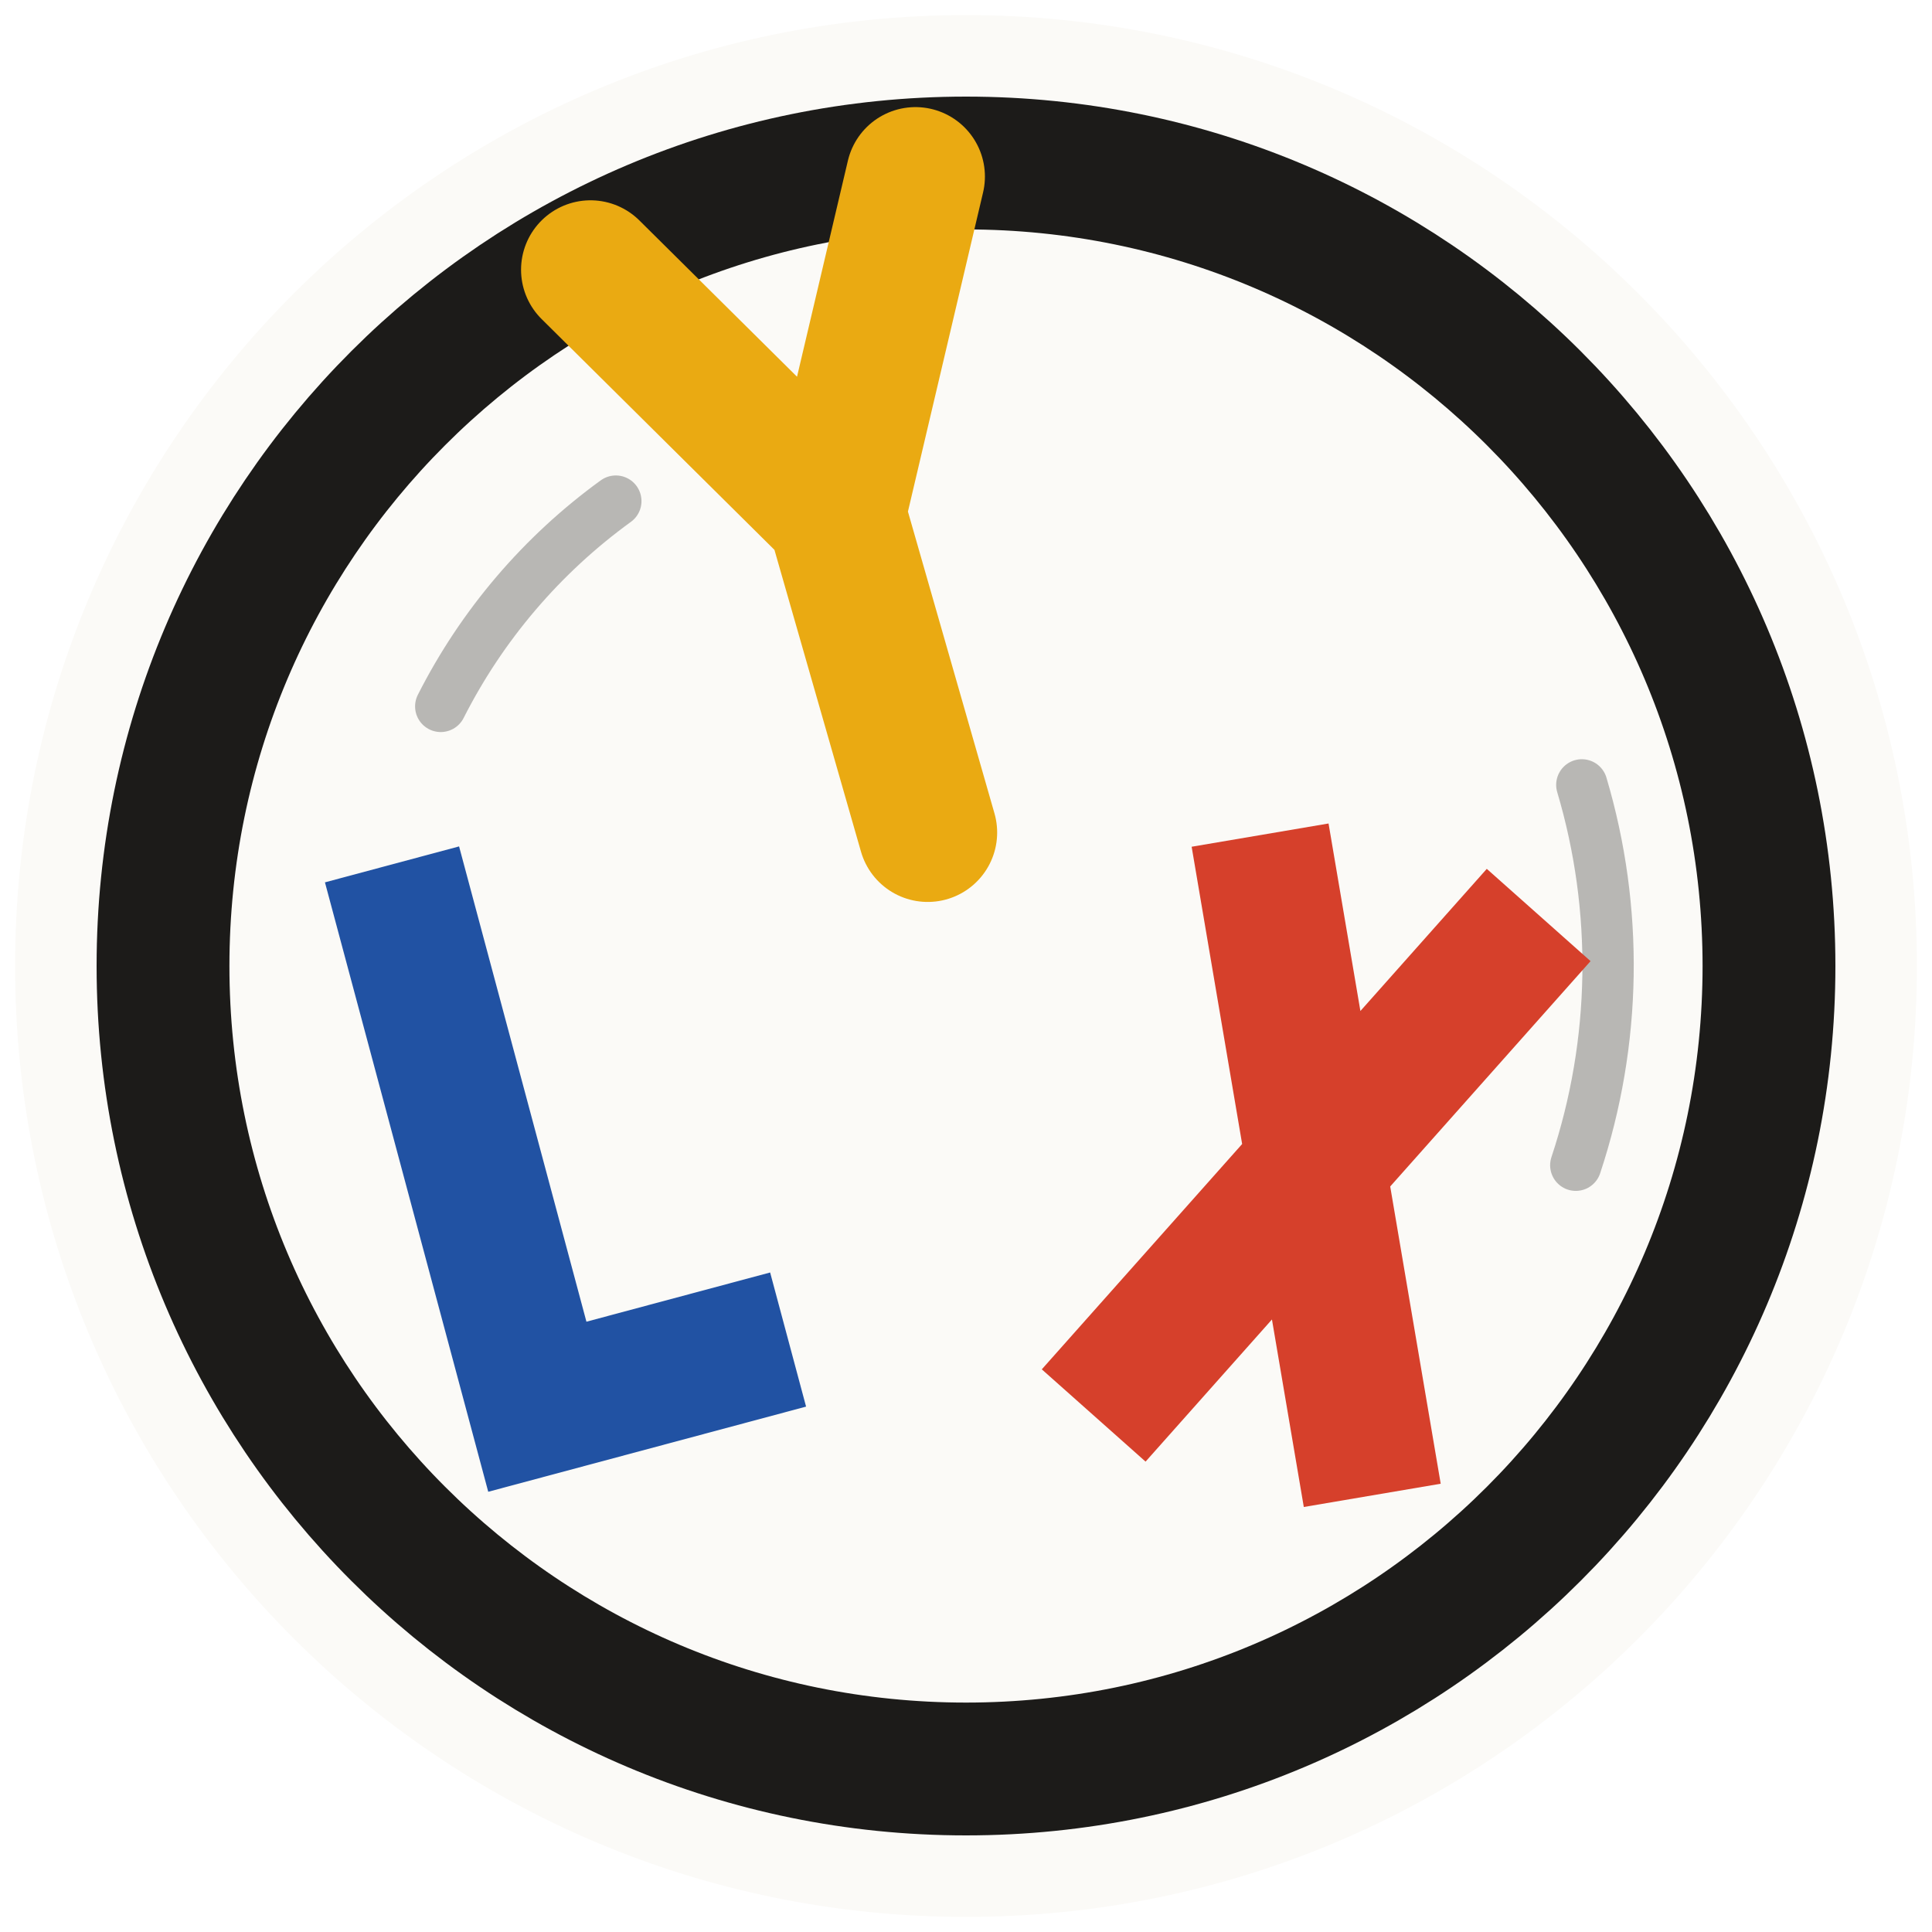
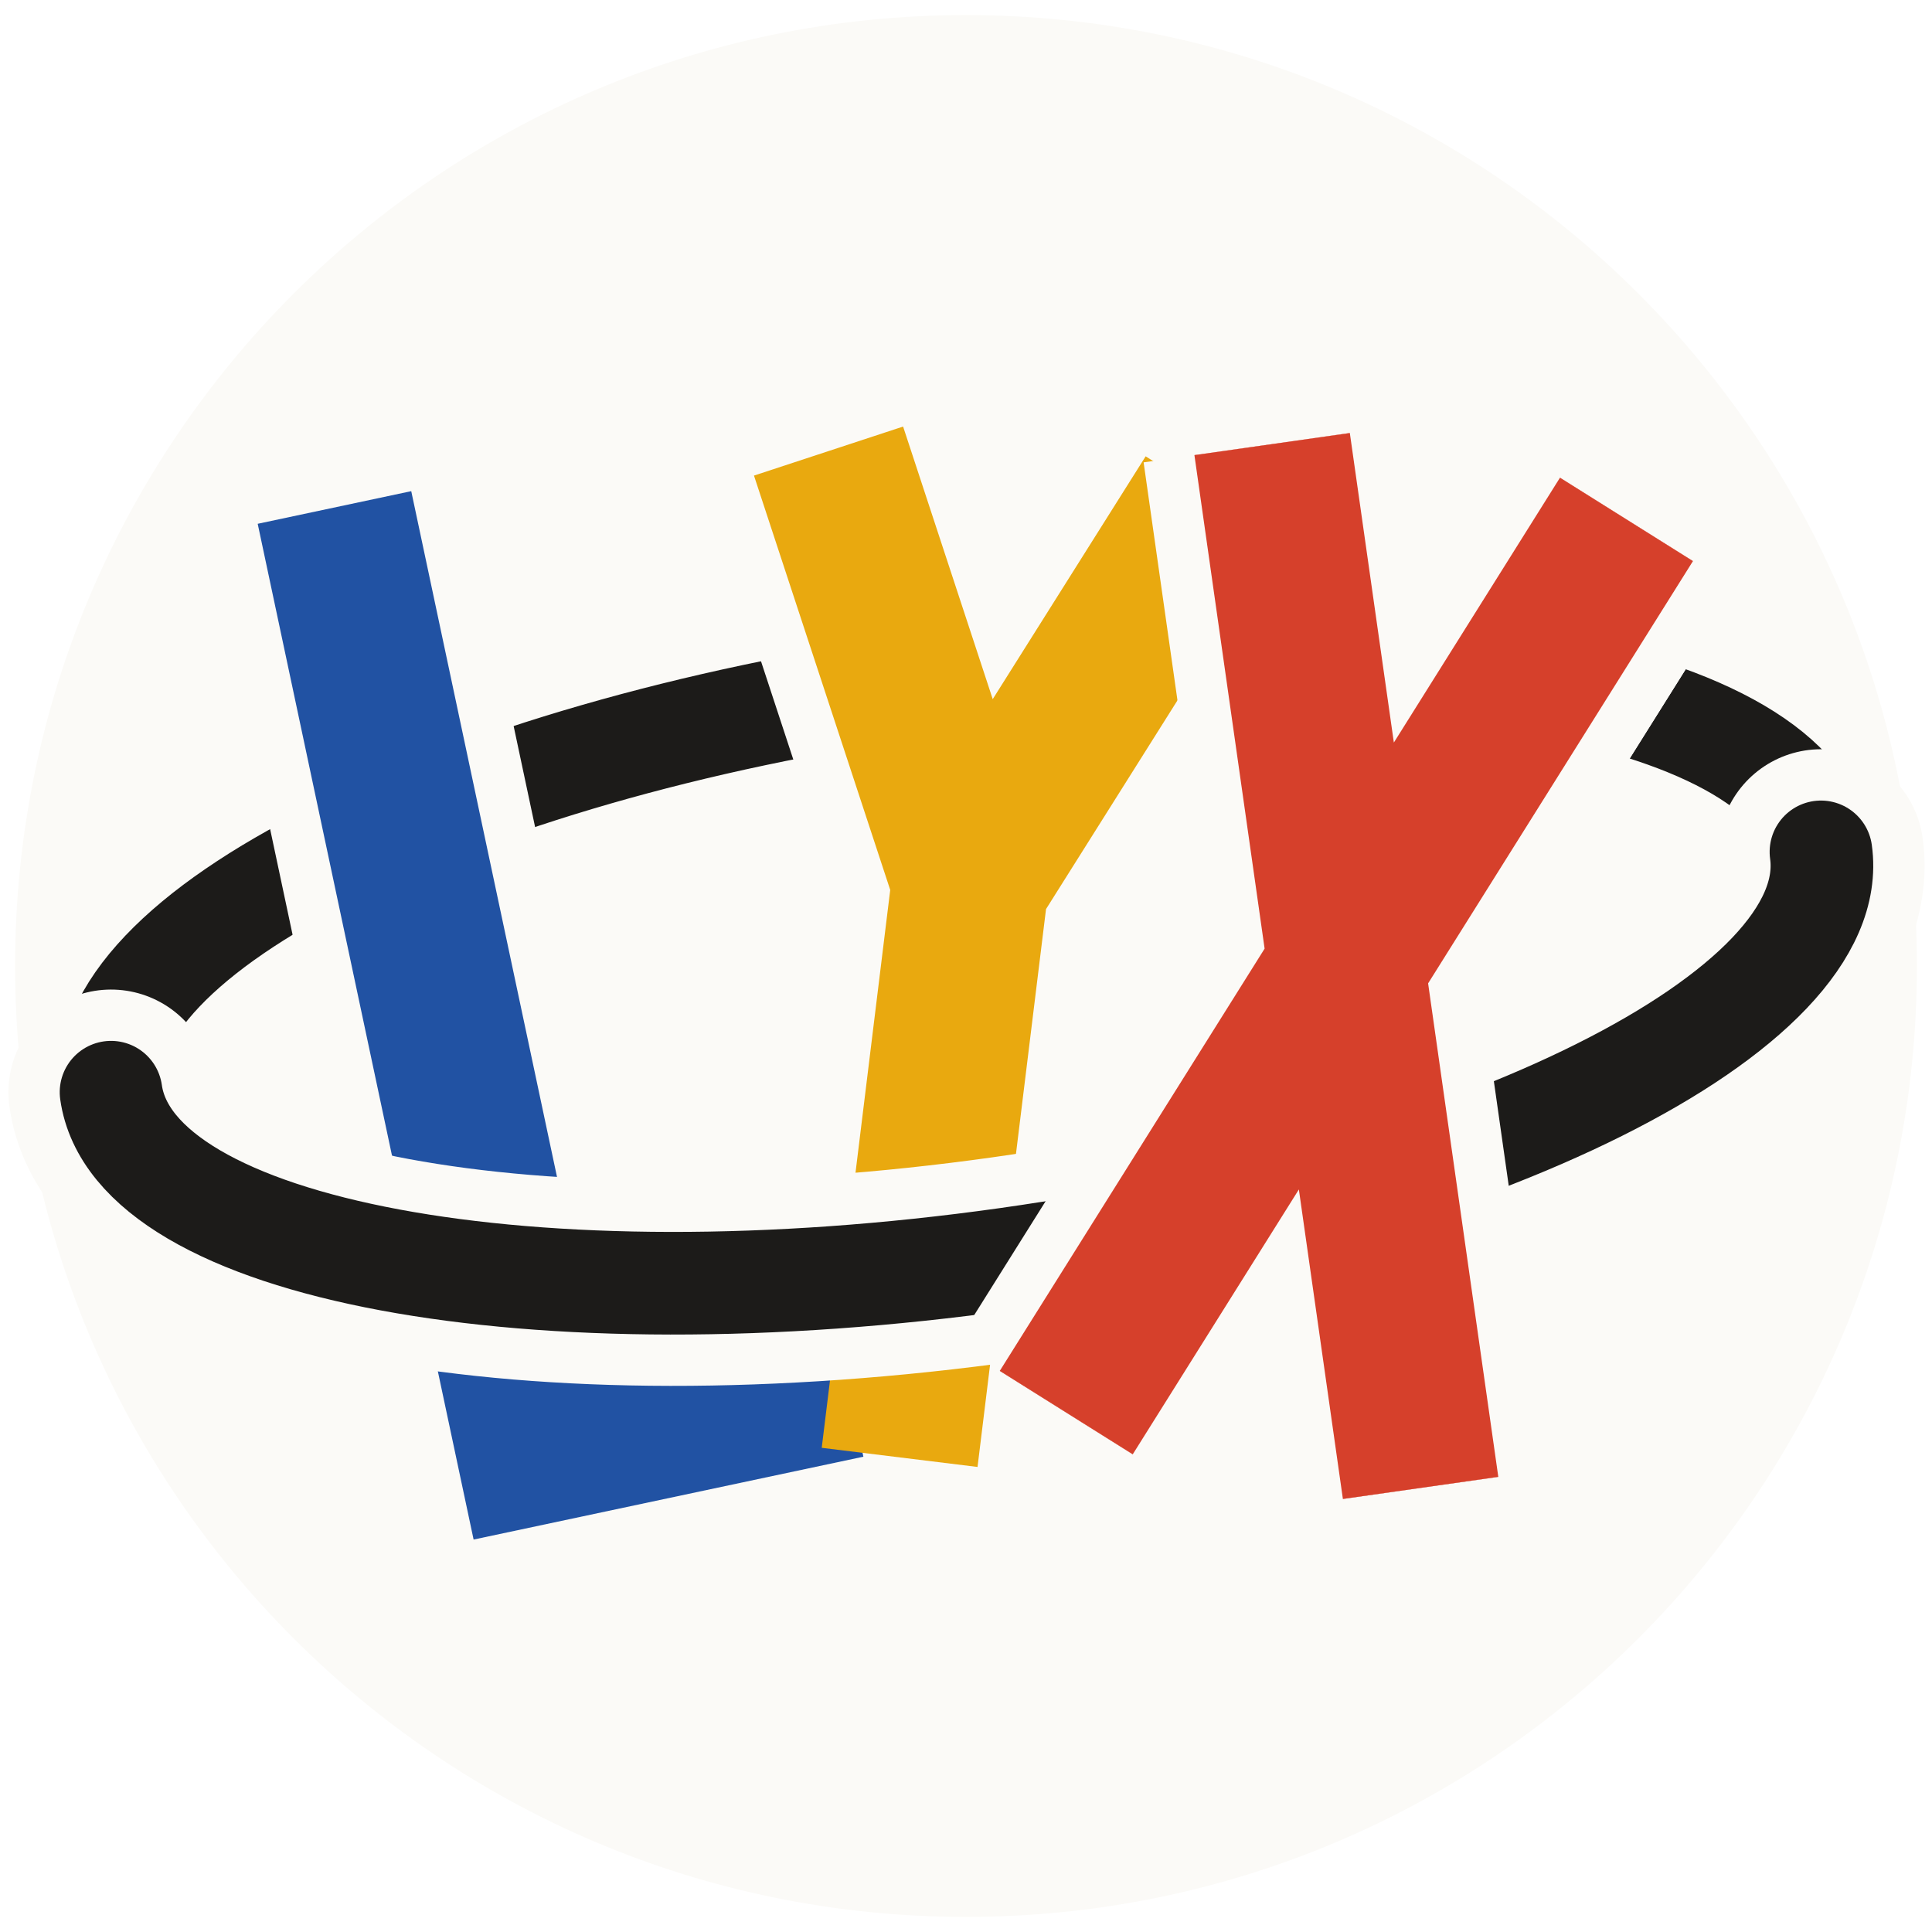
<svg xmlns="http://www.w3.org/2000/svg" viewBox="0 0 64 64">
  <style>
-     .rim { fill: #fbfaf7 } .disc { fill: #fbfaf7 } .ring { stroke: #1c1b19 }
-     .l { stroke: #2152a3 } .y { stroke: #eaaa12 } .x { stroke: #d6402b } .swish { stroke: #1c1b19; opacity: .3 }
+     .disc { fill: #fbfaf7 } .halo { stroke: #fbfaf7 } .ring { stroke: #1c1b19 }
+     .l { stroke: #2152a3 } .y { stroke: #e9a90f } .x { stroke: #d6402b }
    @media (prefers-color-scheme: dark) {
-       .rim { fill: #141312 } .disc { fill: #2b2926 } .ring { stroke: #f4f1ea }
-       .l { stroke: #7fa8f4 } .y { stroke: #f6c43c } .x { stroke: #f2654c } .swish { stroke: #f4f1ea; opacity: .4 }
+       .disc { fill: #2a2825 } .halo { stroke: #2a2825 } .ring { stroke: #f4f1ea }
+       .l { stroke: #7fa8f4 } .y { stroke: #f6c43c } .x { stroke: #f2654c }
    }
  </style>
-   <circle class="rim" cx="32" cy="32" r="31.5" />
-   <circle class="disc" cx="32" cy="32" r="26" />
+   <circle class="disc" cx="32" cy="32" r="31.5" />
+   <g fill="none" stroke-linecap="round" stroke-linejoin="round">
+     <path class="ring" d="M3.4 32.2 A28.6 9.6 0 0 1 60.6 32.2" stroke-width="3.4" transform="rotate(-8 32 32.2)" />
+   </g>
+   <g fill="none" stroke-linecap="butt" stroke-linejoin="miter">
+     <path class="halo" transform="rotate(-12 18.5 32)" d="M14.4 15.6 V47.4 H25" stroke-width="8.6" />
+     <path class="halo" transform="rotate(7 31.8 32)" d="M25.4 15.6 L31.8 29.2 L38.2 15.6 M31.8 29.2 V48.4" stroke-width="8.6" />
+     <path class="halo" transform="rotate(12 44.6 32)" d="M38.6 15.6 L50.6 48.4 M50.6 15.6 L38.6 48.4" stroke-width="8.6" />
+     <path class="l" transform="rotate(-12 18.5 32)" d="M14.4 15.6 V47.4 H25" stroke-width="5.2" />
+     <path class="y" transform="rotate(7 31.8 32)" d="M25.4 15.6 L31.8 29.2 L38.2 15.6 M31.8 29.2 V48.4" stroke-width="5.2" />
+     <path class="x" transform="rotate(12 44.6 32)" d="M38.6 15.6 L50.6 48.4 M50.6 15.6 L38.6 48.4" stroke-width="5.2" />
+   </g>
  <g fill="none" stroke-linecap="round">
-     <path class="swish" d="M14.6 23.4 A19 19 0 0 1 20.4 16.6" stroke-width="1.7" />
-     <path class="swish" d="M52.4 26 A21 21 0 0 1 52.2 38.6" stroke-width="1.7" />
-   </g>
-   <circle class="ring" cx="32" cy="32" r="26.6" fill="none" stroke-width="4.4" />
-   <g fill="none" stroke-width="4.6" stroke-linejoin="miter">
-     <path class="l" stroke-linecap="butt" transform="rotate(-15 17.8 46.6)" d="M17.8 28 V46.6 H26.4" />
-     <path class="x" stroke-linecap="butt" transform="rotate(16 43.6 38.6)" d="M38.8 28.6 L48.4 48.6 M48.4 28.6 L38.8 48.6" />
-     <g transform="rotate(-16 32 32)">
-       <path class="y" stroke-linecap="round" d="M26.4 6.4 L32 16.4 L37.6 6.4 M32 16.4 V27.4" />
+     <g transform="rotate(-8 32 32.2)">
+       <path class="halo" d="M3.4 32.2 A28.6 9.6 0 0 0 60.6 32.2" stroke-width="6.8" />
+       <path class="ring" d="M3.4 32.2 A28.6 9.6 0 0 0 60.6 32.2" stroke-width="3.4" />
    </g>
  </g>
+   <g fill="none" stroke-linecap="butt" stroke-linejoin="miter">
+     <path class="halo" transform="rotate(12 44.6 32)" d="M38.6 15.6 L50.6 48.4 M50.6 15.6 L38.6 48.4" stroke-width="8.6" />
+     <path class="x" transform="rotate(12 44.6 32)" d="M38.6 15.6 L50.6 48.4 M50.6 15.6 L38.6 48.4" stroke-width="5.2" />
+   </g>
</svg>
